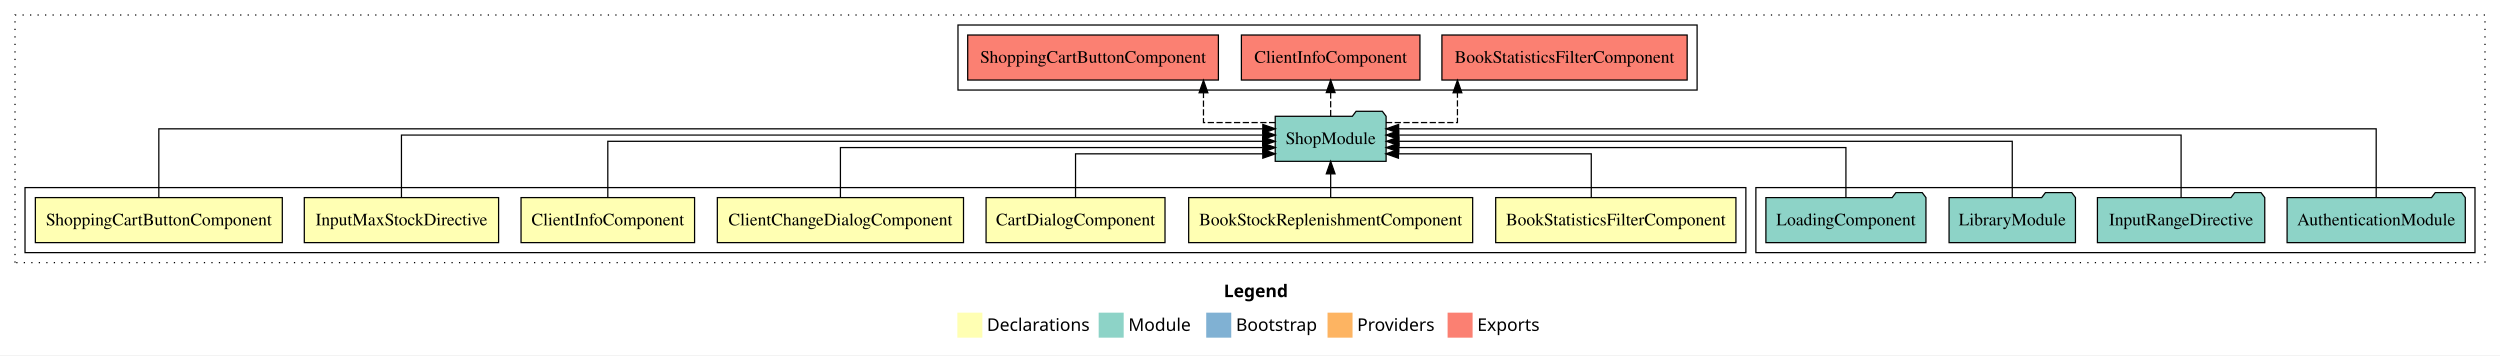
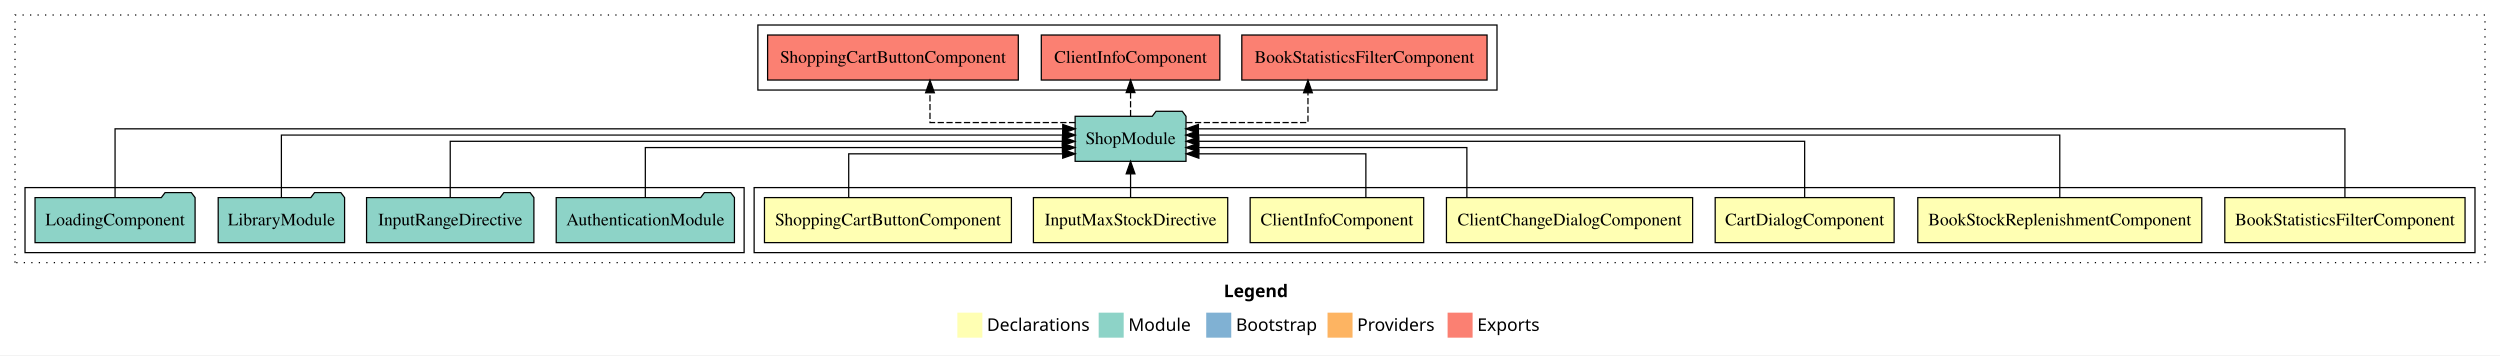
<svg xmlns="http://www.w3.org/2000/svg" width="1999pt" height="284pt" viewBox="0.00 0.00 1999.00 284.00">
  <g id="graph0" class="graph" transform="scale(1 1) rotate(0) translate(4 280)">
    <polygon fill="white" stroke="transparent" points="-4,4 -4,-280 1995,-280 1995,4 -4,4" />
    <text text-anchor="start" x="974.51" y="-42.4" font-family="Times-12" font-weight="bold" font-size="14.00">Legend</text>
    <polygon fill="#ffffb3" stroke="transparent" points="761.5,-10 761.5,-30 781.5,-30 781.5,-10 761.5,-10" />
    <text text-anchor="start" x="785.13" y="-15.4" font-family="Times-12" font-size="14.00">  Declarations</text>
    <polygon fill="#8dd3c7" stroke="transparent" points="874.5,-10 874.5,-30 894.5,-30 894.5,-10 874.5,-10" />
    <text text-anchor="start" x="898.23" y="-15.4" font-family="Times-12" font-size="14.00">  Module</text>
    <polygon fill="#80b1d3" stroke="transparent" points="960.5,-10 960.5,-30 980.5,-30 980.5,-10 960.5,-10" />
    <text text-anchor="start" x="984.28" y="-15.4" font-family="Times-12" font-size="14.00">  Bootstrap</text>
    <polygon fill="#fdb462" stroke="transparent" points="1057.5,-10 1057.5,-30 1077.5,-30 1077.5,-10 1057.5,-10" />
    <text text-anchor="start" x="1081.17" y="-15.4" font-family="Times-12" font-size="14.00">  Providers</text>
    <polygon fill="#fb8072" stroke="transparent" points="1153.5,-10 1153.5,-30 1173.5,-30 1173.5,-10 1153.5,-10" />
    <text text-anchor="start" x="1177.23" y="-15.4" font-family="Times-12" font-size="14.00">  Exports</text>
    <g id="clust1" class="cluster">
      <polygon fill="none" stroke="black" stroke-dasharray="1,5" points="8,-70 8,-268 1983,-268 1983,-70 8,-70" />
    </g>
    <g id="clust11" class="cluster">
-       <polygon fill="none" stroke="black" points="762,-208 762,-260 1353,-260 1353,-208 762,-208" />
+       <polygon fill="none" stroke="black" points="602,-208 602,-260 1193,-260 1193,-208 602,-208" />
+     </g>
+     <g id="clust2" class="cluster">
+       <polygon fill="none" stroke="black" points="599,-78 599,-130 1975,-130 1975,-78 599,-78" />
    </g>
    <g id="clust10" class="cluster">
-       <polygon fill="none" stroke="black" points="1400,-78 1400,-130 1975,-130 1975,-78 1400,-78" />
-     </g>
-     <g id="clust2" class="cluster">
-       <polygon fill="none" stroke="black" points="16,-78 16,-130 1392,-130 1392,-78 16,-78" />
+       <polygon fill="none" stroke="black" points="16,-78 16,-130 591,-130 591,-78 16,-78" />
    </g>
    <g id="node1" class="node">
-       <polygon fill="#ffffb3" stroke="black" points="1384.05,-122 1191.95,-122 1191.95,-86 1384.05,-86 1384.05,-122" />
-       <text text-anchor="middle" x="1288" y="-99.8" font-family="Times,serif" font-size="14.00">BookStatisticsFilterComponent</text>
+       <polygon fill="#ffffb3" stroke="black" points="1967.05,-122 1774.95,-122 1774.95,-86 1967.05,-86 1967.05,-122" />
+       <text text-anchor="middle" x="1871" y="-99.8" font-family="Times,serif" font-size="14.00">BookStatisticsFilterComponent</text>
    </g>
    <g id="node8" class="node">
-       <polygon fill="#8dd3c7" stroke="black" points="1104.33,-187 1101.33,-191 1080.33,-191 1077.33,-187 1015.67,-187 1015.67,-151 1104.33,-151 1104.33,-187" />
-       <text text-anchor="middle" x="1060" y="-164.8" font-family="Times,serif" font-size="14.00">ShopModule</text>
+       <polygon fill="#8dd3c7" stroke="black" points="944.33,-187 941.33,-191 920.33,-191 917.33,-187 855.67,-187 855.67,-151 944.33,-151 944.33,-187" />
+       <text text-anchor="middle" x="900" y="-164.8" font-family="Times,serif" font-size="14.00">ShopModule</text>
    </g>
    <g id="edge1" class="edge">
-       <path fill="none" stroke="black" d="M1268.38,-122.24C1268.38,-137.57 1268.38,-157 1268.38,-157 1268.38,-157 1114.19,-157 1114.19,-157" />
-       <polygon fill="black" stroke="black" points="1114.19,-153.5 1104.19,-157 1114.19,-160.5 1114.19,-153.5" />
+       <path fill="none" stroke="black" d="M1871,-122.04C1871,-143.66 1871,-177 1871,-177 1871,-177 954.25,-177 954.25,-177" />
+       <polygon fill="black" stroke="black" points="954.25,-173.5 944.25,-177 954.24,-180.5 954.25,-173.5" />
    </g>
    <g id="node2" class="node">
-       <polygon fill="#ffffb3" stroke="black" points="1173.54,-122 946.46,-122 946.46,-86 1173.54,-86 1173.54,-122" />
-       <text text-anchor="middle" x="1060" y="-99.8" font-family="Times,serif" font-size="14.00">BookStockReplenishmentComponent</text>
+       <polygon fill="#ffffb3" stroke="black" points="1756.54,-122 1529.46,-122 1529.46,-86 1756.54,-86 1756.54,-122" />
+       <text text-anchor="middle" x="1643" y="-99.8" font-family="Times,serif" font-size="14.00">BookStockReplenishmentComponent</text>
    </g>
    <g id="edge2" class="edge">
-       <path fill="none" stroke="black" d="M1060,-122.11C1060,-122.11 1060,-140.99 1060,-140.99" />
-       <polygon fill="black" stroke="black" points="1056.5,-140.99 1060,-150.99 1063.5,-140.99 1056.5,-140.99" />
+       <path fill="none" stroke="black" d="M1643,-122.22C1643,-142.37 1643,-172 1643,-172 1643,-172 954.25,-172 954.25,-172" />
+       <polygon fill="black" stroke="black" points="954.25,-168.5 944.25,-172 954.25,-175.5 954.25,-168.5" />
    </g>
    <g id="node3" class="node">
-       <polygon fill="#ffffb3" stroke="black" points="927.54,-122 784.46,-122 784.46,-86 927.54,-86 927.54,-122" />
-       <text text-anchor="middle" x="856" y="-99.8" font-family="Times,serif" font-size="14.00">CartDialogComponent</text>
+       <polygon fill="#ffffb3" stroke="black" points="1510.54,-122 1367.46,-122 1367.46,-86 1510.54,-86 1510.54,-122" />
+       <text text-anchor="middle" x="1439" y="-99.8" font-family="Times,serif" font-size="14.00">CartDialogComponent</text>
    </g>
    <g id="edge3" class="edge">
-       <path fill="none" stroke="black" d="M856,-122.24C856,-137.57 856,-157 856,-157 856,-157 1005.74,-157 1005.74,-157" />
-       <polygon fill="black" stroke="black" points="1005.74,-160.5 1015.74,-157 1005.74,-153.5 1005.74,-160.5" />
+       <path fill="none" stroke="black" d="M1439,-122.22C1439,-140.83 1439,-167 1439,-167 1439,-167 954.57,-167 954.57,-167" />
+       <polygon fill="black" stroke="black" points="954.57,-163.5 944.57,-167 954.57,-170.5 954.57,-163.5" />
    </g>
    <g id="node4" class="node">
-       <polygon fill="#ffffb3" stroke="black" points="766.42,-122 569.58,-122 569.58,-86 766.42,-86 766.42,-122" />
-       <text text-anchor="middle" x="668" y="-99.8" font-family="Times,serif" font-size="14.00">ClientChangeDialogComponent</text>
+       <polygon fill="#ffffb3" stroke="black" points="1349.42,-122 1152.58,-122 1152.58,-86 1349.42,-86 1349.42,-122" />
+       <text text-anchor="middle" x="1251" y="-99.8" font-family="Times,serif" font-size="14.00">ClientChangeDialogComponent</text>
    </g>
    <g id="edge4" class="edge">
-       <path fill="none" stroke="black" d="M668,-122.03C668,-139.06 668,-162 668,-162 668,-162 1005.79,-162 1005.79,-162" />
-       <polygon fill="black" stroke="black" points="1005.79,-165.5 1015.79,-162 1005.79,-158.5 1005.79,-165.5" />
+       <path fill="none" stroke="black" d="M1168.91,-122.03C1168.91,-139.06 1168.91,-162 1168.91,-162 1168.91,-162 954.4,-162 954.4,-162" />
+       <polygon fill="black" stroke="black" points="954.4,-158.5 944.4,-162 954.4,-165.5 954.4,-158.5" />
    </g>
    <g id="node5" class="node">
-       <polygon fill="#ffffb3" stroke="black" points="551.38,-122 412.62,-122 412.62,-86 551.38,-86 551.38,-122" />
-       <text text-anchor="middle" x="482" y="-99.8" font-family="Times,serif" font-size="14.00">ClientInfoComponent</text>
+       <polygon fill="#ffffb3" stroke="black" points="1134.38,-122 995.62,-122 995.62,-86 1134.38,-86 1134.38,-122" />
+       <text text-anchor="middle" x="1065" y="-99.8" font-family="Times,serif" font-size="14.00">ClientInfoComponent</text>
    </g>
    <g id="edge5" class="edge">
-       <path fill="none" stroke="black" d="M482,-122.22C482,-140.83 482,-167 482,-167 482,-167 1005.61,-167 1005.61,-167" />
-       <polygon fill="black" stroke="black" points="1005.61,-170.5 1015.61,-167 1005.61,-163.5 1005.61,-170.5" />
+       <path fill="none" stroke="black" d="M1088.15,-122.24C1088.15,-137.57 1088.15,-157 1088.15,-157 1088.15,-157 954.59,-157 954.59,-157" />
+       <polygon fill="black" stroke="black" points="954.59,-153.5 944.59,-157 954.59,-160.5 954.59,-153.5" />
    </g>
    <g id="node6" class="node">
-       <polygon fill="#ffffb3" stroke="black" points="394.68,-122 239.32,-122 239.32,-86 394.68,-86 394.68,-122" />
-       <text text-anchor="middle" x="317" y="-99.8" font-family="Times,serif" font-size="14.00">InputMaxStockDirective</text>
+       <polygon fill="#ffffb3" stroke="black" points="977.68,-122 822.32,-122 822.32,-86 977.68,-86 977.68,-122" />
+       <text text-anchor="middle" x="900" y="-99.8" font-family="Times,serif" font-size="14.00">InputMaxStockDirective</text>
    </g>
    <g id="edge6" class="edge">
-       <path fill="none" stroke="black" d="M317,-122.22C317,-142.37 317,-172 317,-172 317,-172 1005.75,-172 1005.75,-172" />
-       <polygon fill="black" stroke="black" points="1005.75,-175.5 1015.75,-172 1005.75,-168.5 1005.75,-175.5" />
+       <path fill="none" stroke="black" d="M900,-122.11C900,-122.11 900,-140.99 900,-140.99" />
+       <polygon fill="black" stroke="black" points="896.5,-140.99 900,-150.99 903.5,-140.99 896.5,-140.99" />
    </g>
    <g id="node7" class="node">
-       <polygon fill="#ffffb3" stroke="black" points="221.73,-122 24.27,-122 24.27,-86 221.73,-86 221.73,-122" />
-       <text text-anchor="middle" x="123" y="-99.8" font-family="Times,serif" font-size="14.00">ShoppingCartButtonComponent</text>
+       <polygon fill="#ffffb3" stroke="black" points="804.73,-122 607.27,-122 607.27,-86 804.73,-86 804.73,-122" />
+       <text text-anchor="middle" x="706" y="-99.8" font-family="Times,serif" font-size="14.00">ShoppingCartButtonComponent</text>
    </g>
    <g id="edge7" class="edge">
-       <path fill="none" stroke="black" d="M123,-122.04C123,-143.66 123,-177 123,-177 123,-177 1005.75,-177 1005.75,-177" />
-       <polygon fill="black" stroke="black" points="1005.75,-180.5 1015.75,-177 1005.75,-173.5 1005.75,-180.5" />
+       <path fill="none" stroke="black" d="M674.63,-122.24C674.63,-137.57 674.63,-157 674.63,-157 674.63,-157 845.74,-157 845.74,-157" />
+       <polygon fill="black" stroke="black" points="845.74,-160.5 855.74,-157 845.74,-153.5 845.74,-160.5" />
    </g>
    <g id="node13" class="node">
-       <polygon fill="#fb8072" stroke="black" points="1345.05,-252 1148.95,-252 1148.95,-216 1345.05,-216 1345.05,-252" />
-       <text text-anchor="middle" x="1247" y="-229.8" font-family="Times,serif" font-size="14.00">BookStatisticsFilterComponent </text>
+       <polygon fill="#fb8072" stroke="black" points="1185.05,-252 988.95,-252 988.95,-216 1185.05,-216 1185.05,-252" />
+       <text text-anchor="middle" x="1087" y="-229.8" font-family="Times,serif" font-size="14.00">BookStatisticsFilterComponent </text>
    </g>
    <g id="edge12" class="edge">
-       <path fill="none" stroke="black" stroke-dasharray="5,2" d="M1104.17,-182C1131.49,-182 1161.37,-182 1161.37,-182 1161.37,-182 1161.37,-205.81 1161.37,-205.81" />
-       <polygon fill="black" stroke="black" points="1157.87,-205.81 1161.37,-215.81 1164.87,-205.81 1157.87,-205.81" />
+       <path fill="none" stroke="black" stroke-dasharray="5,2" d="M944.49,-182C986.1,-182 1041.85,-182 1041.85,-182 1041.85,-182 1041.85,-205.81 1041.85,-205.81" />
+       <polygon fill="black" stroke="black" points="1038.35,-205.81 1041.85,-215.81 1045.35,-205.81 1038.35,-205.81" />
    </g>
    <g id="node14" class="node">
-       <polygon fill="#fb8072" stroke="black" points="1131.38,-252 988.62,-252 988.62,-216 1131.38,-216 1131.38,-252" />
-       <text text-anchor="middle" x="1060" y="-229.8" font-family="Times,serif" font-size="14.00">ClientInfoComponent </text>
+       <polygon fill="#fb8072" stroke="black" points="971.38,-252 828.62,-252 828.62,-216 971.38,-216 971.38,-252" />
+       <text text-anchor="middle" x="900" y="-229.8" font-family="Times,serif" font-size="14.00">ClientInfoComponent </text>
    </g>
    <g id="edge13" class="edge">
-       <path fill="none" stroke="black" stroke-dasharray="5,2" d="M1060,-187.11C1060,-187.11 1060,-205.99 1060,-205.99" />
-       <polygon fill="black" stroke="black" points="1056.5,-205.99 1060,-215.99 1063.5,-205.99 1056.5,-205.99" />
+       <path fill="none" stroke="black" stroke-dasharray="5,2" d="M900,-187.11C900,-187.11 900,-205.99 900,-205.99" />
+       <polygon fill="black" stroke="black" points="896.5,-205.99 900,-215.99 903.5,-205.99 896.5,-205.99" />
    </g>
    <g id="node15" class="node">
-       <polygon fill="#fb8072" stroke="black" points="970.23,-252 769.77,-252 769.77,-216 970.23,-216 970.23,-252" />
-       <text text-anchor="middle" x="870" y="-229.8" font-family="Times,serif" font-size="14.00">ShoppingCartButtonComponent </text>
+       <polygon fill="#fb8072" stroke="black" points="810.23,-252 609.77,-252 609.77,-216 810.23,-216 810.23,-252" />
+       <text text-anchor="middle" x="710" y="-229.8" font-family="Times,serif" font-size="14.00">ShoppingCartButtonComponent </text>
    </g>
    <g id="edge14" class="edge">
-       <path fill="none" stroke="black" stroke-dasharray="5,2" d="M1015.69,-182C988.28,-182 958.3,-182 958.3,-182 958.3,-182 958.3,-205.81 958.3,-205.81" />
-       <polygon fill="black" stroke="black" points="954.8,-205.81 958.3,-215.81 961.8,-205.81 954.8,-205.81" />
+       <path fill="none" stroke="black" stroke-dasharray="5,2" d="M855.75,-182C808.28,-182 739.62,-182 739.62,-182 739.62,-182 739.62,-205.81 739.62,-205.81" />
+       <polygon fill="black" stroke="black" points="736.12,-205.81 739.62,-215.81 743.12,-205.81 736.12,-205.81" />
    </g>
    <g id="node9" class="node">
-       <polygon fill="#8dd3c7" stroke="black" points="1967.25,-122 1964.25,-126 1943.25,-126 1940.25,-122 1824.75,-122 1824.75,-86 1967.25,-86 1967.25,-122" />
-       <text text-anchor="middle" x="1896" y="-99.8" font-family="Times,serif" font-size="14.00">AuthenticationModule</text>
+       <polygon fill="#8dd3c7" stroke="black" points="583.25,-122 580.25,-126 559.25,-126 556.25,-122 440.75,-122 440.75,-86 583.25,-86 583.25,-122" />
+       <text text-anchor="middle" x="512" y="-99.8" font-family="Times,serif" font-size="14.00">AuthenticationModule</text>
    </g>
    <g id="edge8" class="edge">
-       <path fill="none" stroke="black" d="M1896,-122.04C1896,-143.66 1896,-177 1896,-177 1896,-177 1114.36,-177 1114.36,-177" />
-       <polygon fill="black" stroke="black" points="1114.36,-173.5 1104.36,-177 1114.36,-180.5 1114.36,-173.5" />
+       <path fill="none" stroke="black" d="M512,-122.03C512,-139.06 512,-162 512,-162 512,-162 845.49,-162 845.49,-162" />
+       <polygon fill="black" stroke="black" points="845.49,-165.5 855.49,-162 845.49,-158.5 845.49,-165.5" />
    </g>
    <g id="node10" class="node">
-       <polygon fill="#8dd3c7" stroke="black" points="1806.9,-122 1803.9,-126 1782.9,-126 1779.9,-122 1673.1,-122 1673.1,-86 1806.9,-86 1806.9,-122" />
-       <text text-anchor="middle" x="1740" y="-99.8" font-family="Times,serif" font-size="14.00">InputRangeDirective</text>
+       <polygon fill="#8dd3c7" stroke="black" points="422.9,-122 419.9,-126 398.9,-126 395.9,-122 289.1,-122 289.1,-86 422.9,-86 422.9,-122" />
+       <text text-anchor="middle" x="356" y="-99.8" font-family="Times,serif" font-size="14.00">InputRangeDirective</text>
    </g>
    <g id="edge9" class="edge">
-       <path fill="none" stroke="black" d="M1740,-122.22C1740,-142.37 1740,-172 1740,-172 1740,-172 1114.35,-172 1114.35,-172" />
-       <polygon fill="black" stroke="black" points="1114.35,-168.5 1104.35,-172 1114.35,-175.5 1114.35,-168.5" />
+       <path fill="none" stroke="black" d="M356,-122.22C356,-140.83 356,-167 356,-167 356,-167 845.48,-167 845.48,-167" />
+       <polygon fill="black" stroke="black" points="845.48,-170.5 855.48,-167 845.48,-163.5 845.48,-170.5" />
    </g>
    <g id="node11" class="node">
-       <polygon fill="#8dd3c7" stroke="black" points="1655.53,-122 1652.53,-126 1631.53,-126 1628.53,-122 1554.47,-122 1554.47,-86 1655.53,-86 1655.53,-122" />
-       <text text-anchor="middle" x="1605" y="-99.8" font-family="Times,serif" font-size="14.00">LibraryModule</text>
+       <polygon fill="#8dd3c7" stroke="black" points="271.53,-122 268.53,-126 247.53,-126 244.53,-122 170.47,-122 170.47,-86 271.53,-86 271.53,-122" />
+       <text text-anchor="middle" x="221" y="-99.8" font-family="Times,serif" font-size="14.00">LibraryModule</text>
    </g>
    <g id="edge10" class="edge">
-       <path fill="none" stroke="black" d="M1605,-122.22C1605,-140.83 1605,-167 1605,-167 1605,-167 1114.6,-167 1114.6,-167" />
-       <polygon fill="black" stroke="black" points="1114.6,-163.5 1104.6,-167 1114.6,-170.5 1114.6,-163.5" />
+       <path fill="none" stroke="black" d="M221,-122.22C221,-142.37 221,-172 221,-172 221,-172 845.71,-172 845.71,-172" />
+       <polygon fill="black" stroke="black" points="845.71,-175.5 855.71,-172 845.71,-168.5 845.71,-175.5" />
    </g>
    <g id="node12" class="node">
-       <polygon fill="#8dd3c7" stroke="black" points="1535.99,-122 1532.99,-126 1511.99,-126 1508.99,-122 1408.01,-122 1408.01,-86 1535.99,-86 1535.99,-122" />
-       <text text-anchor="middle" x="1472" y="-99.8" font-family="Times,serif" font-size="14.00">LoadingComponent</text>
+       <polygon fill="#8dd3c7" stroke="black" points="151.99,-122 148.99,-126 127.99,-126 124.99,-122 24.01,-122 24.01,-86 151.99,-86 151.99,-122" />
+       <text text-anchor="middle" x="88" y="-99.8" font-family="Times,serif" font-size="14.00">LoadingComponent</text>
    </g>
    <g id="edge11" class="edge">
-       <path fill="none" stroke="black" d="M1472,-122.03C1472,-139.06 1472,-162 1472,-162 1472,-162 1114.48,-162 1114.48,-162" />
-       <polygon fill="black" stroke="black" points="1114.48,-158.5 1104.48,-162 1114.48,-165.5 1114.48,-158.5" />
+       <path fill="none" stroke="black" d="M88,-122.04C88,-143.66 88,-177 88,-177 88,-177 845.77,-177 845.77,-177" />
+       <polygon fill="black" stroke="black" points="845.77,-180.5 855.77,-177 845.77,-173.5 845.77,-180.5" />
    </g>
  </g>
</svg>
